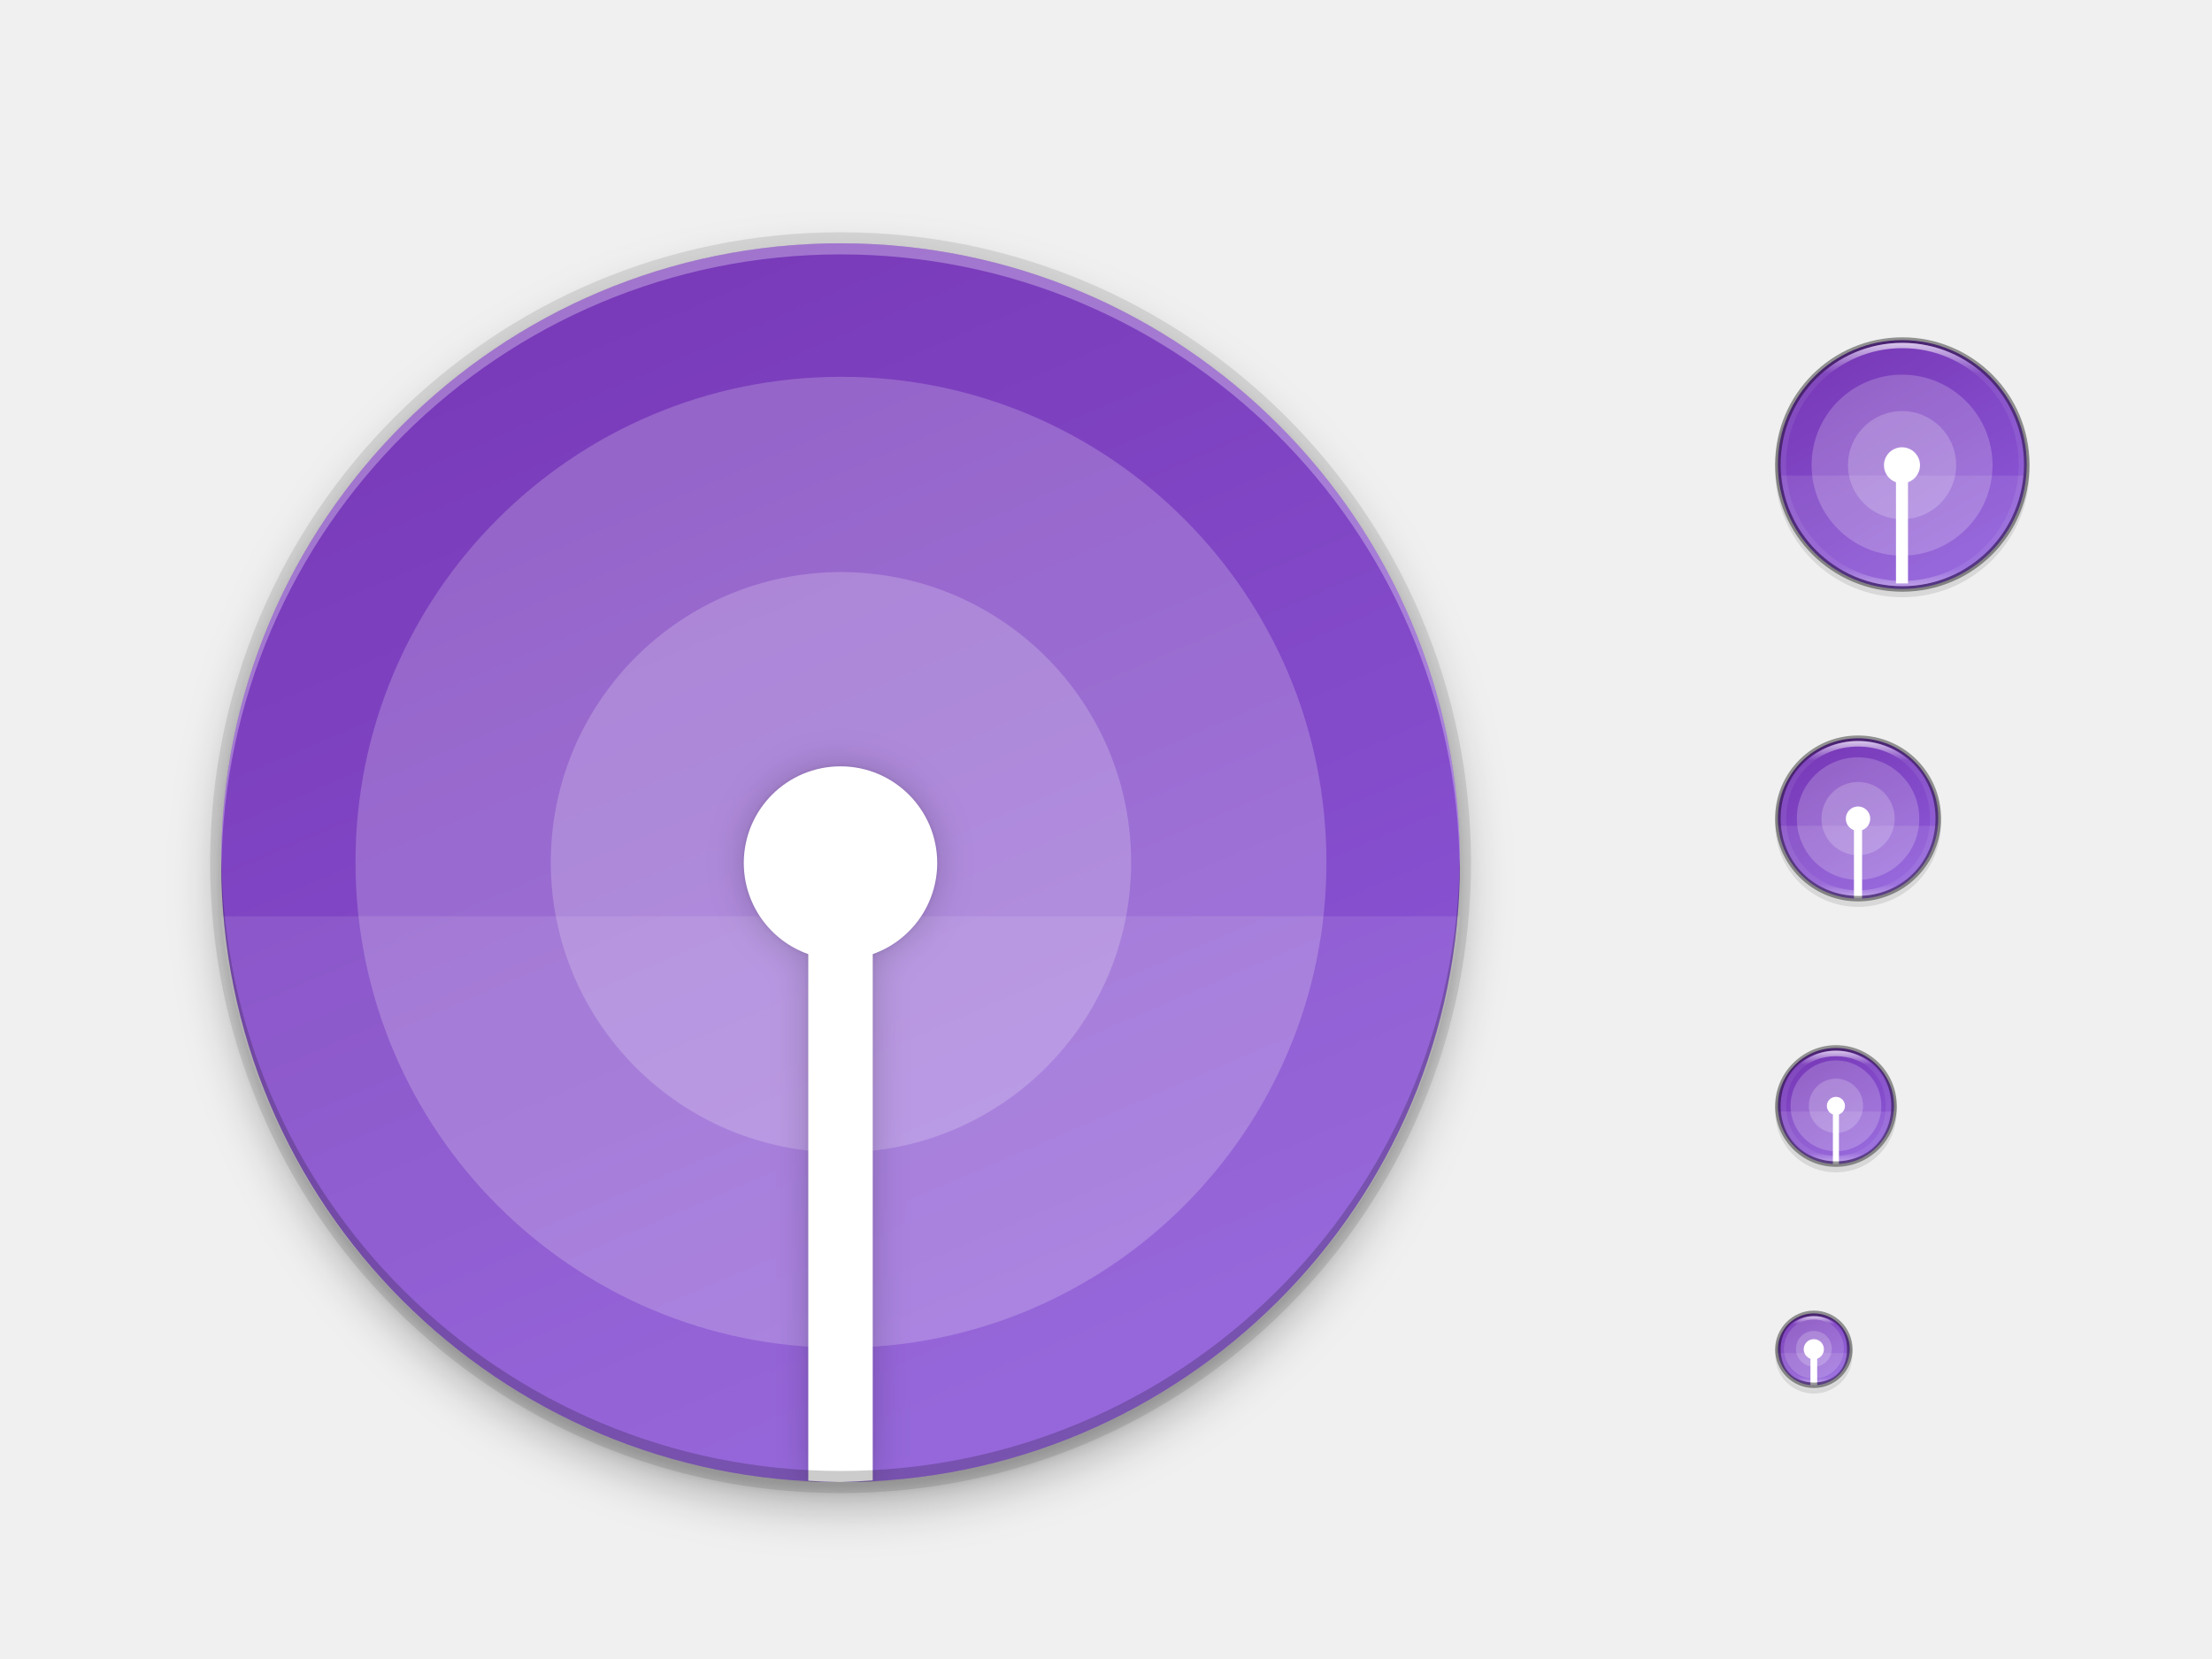
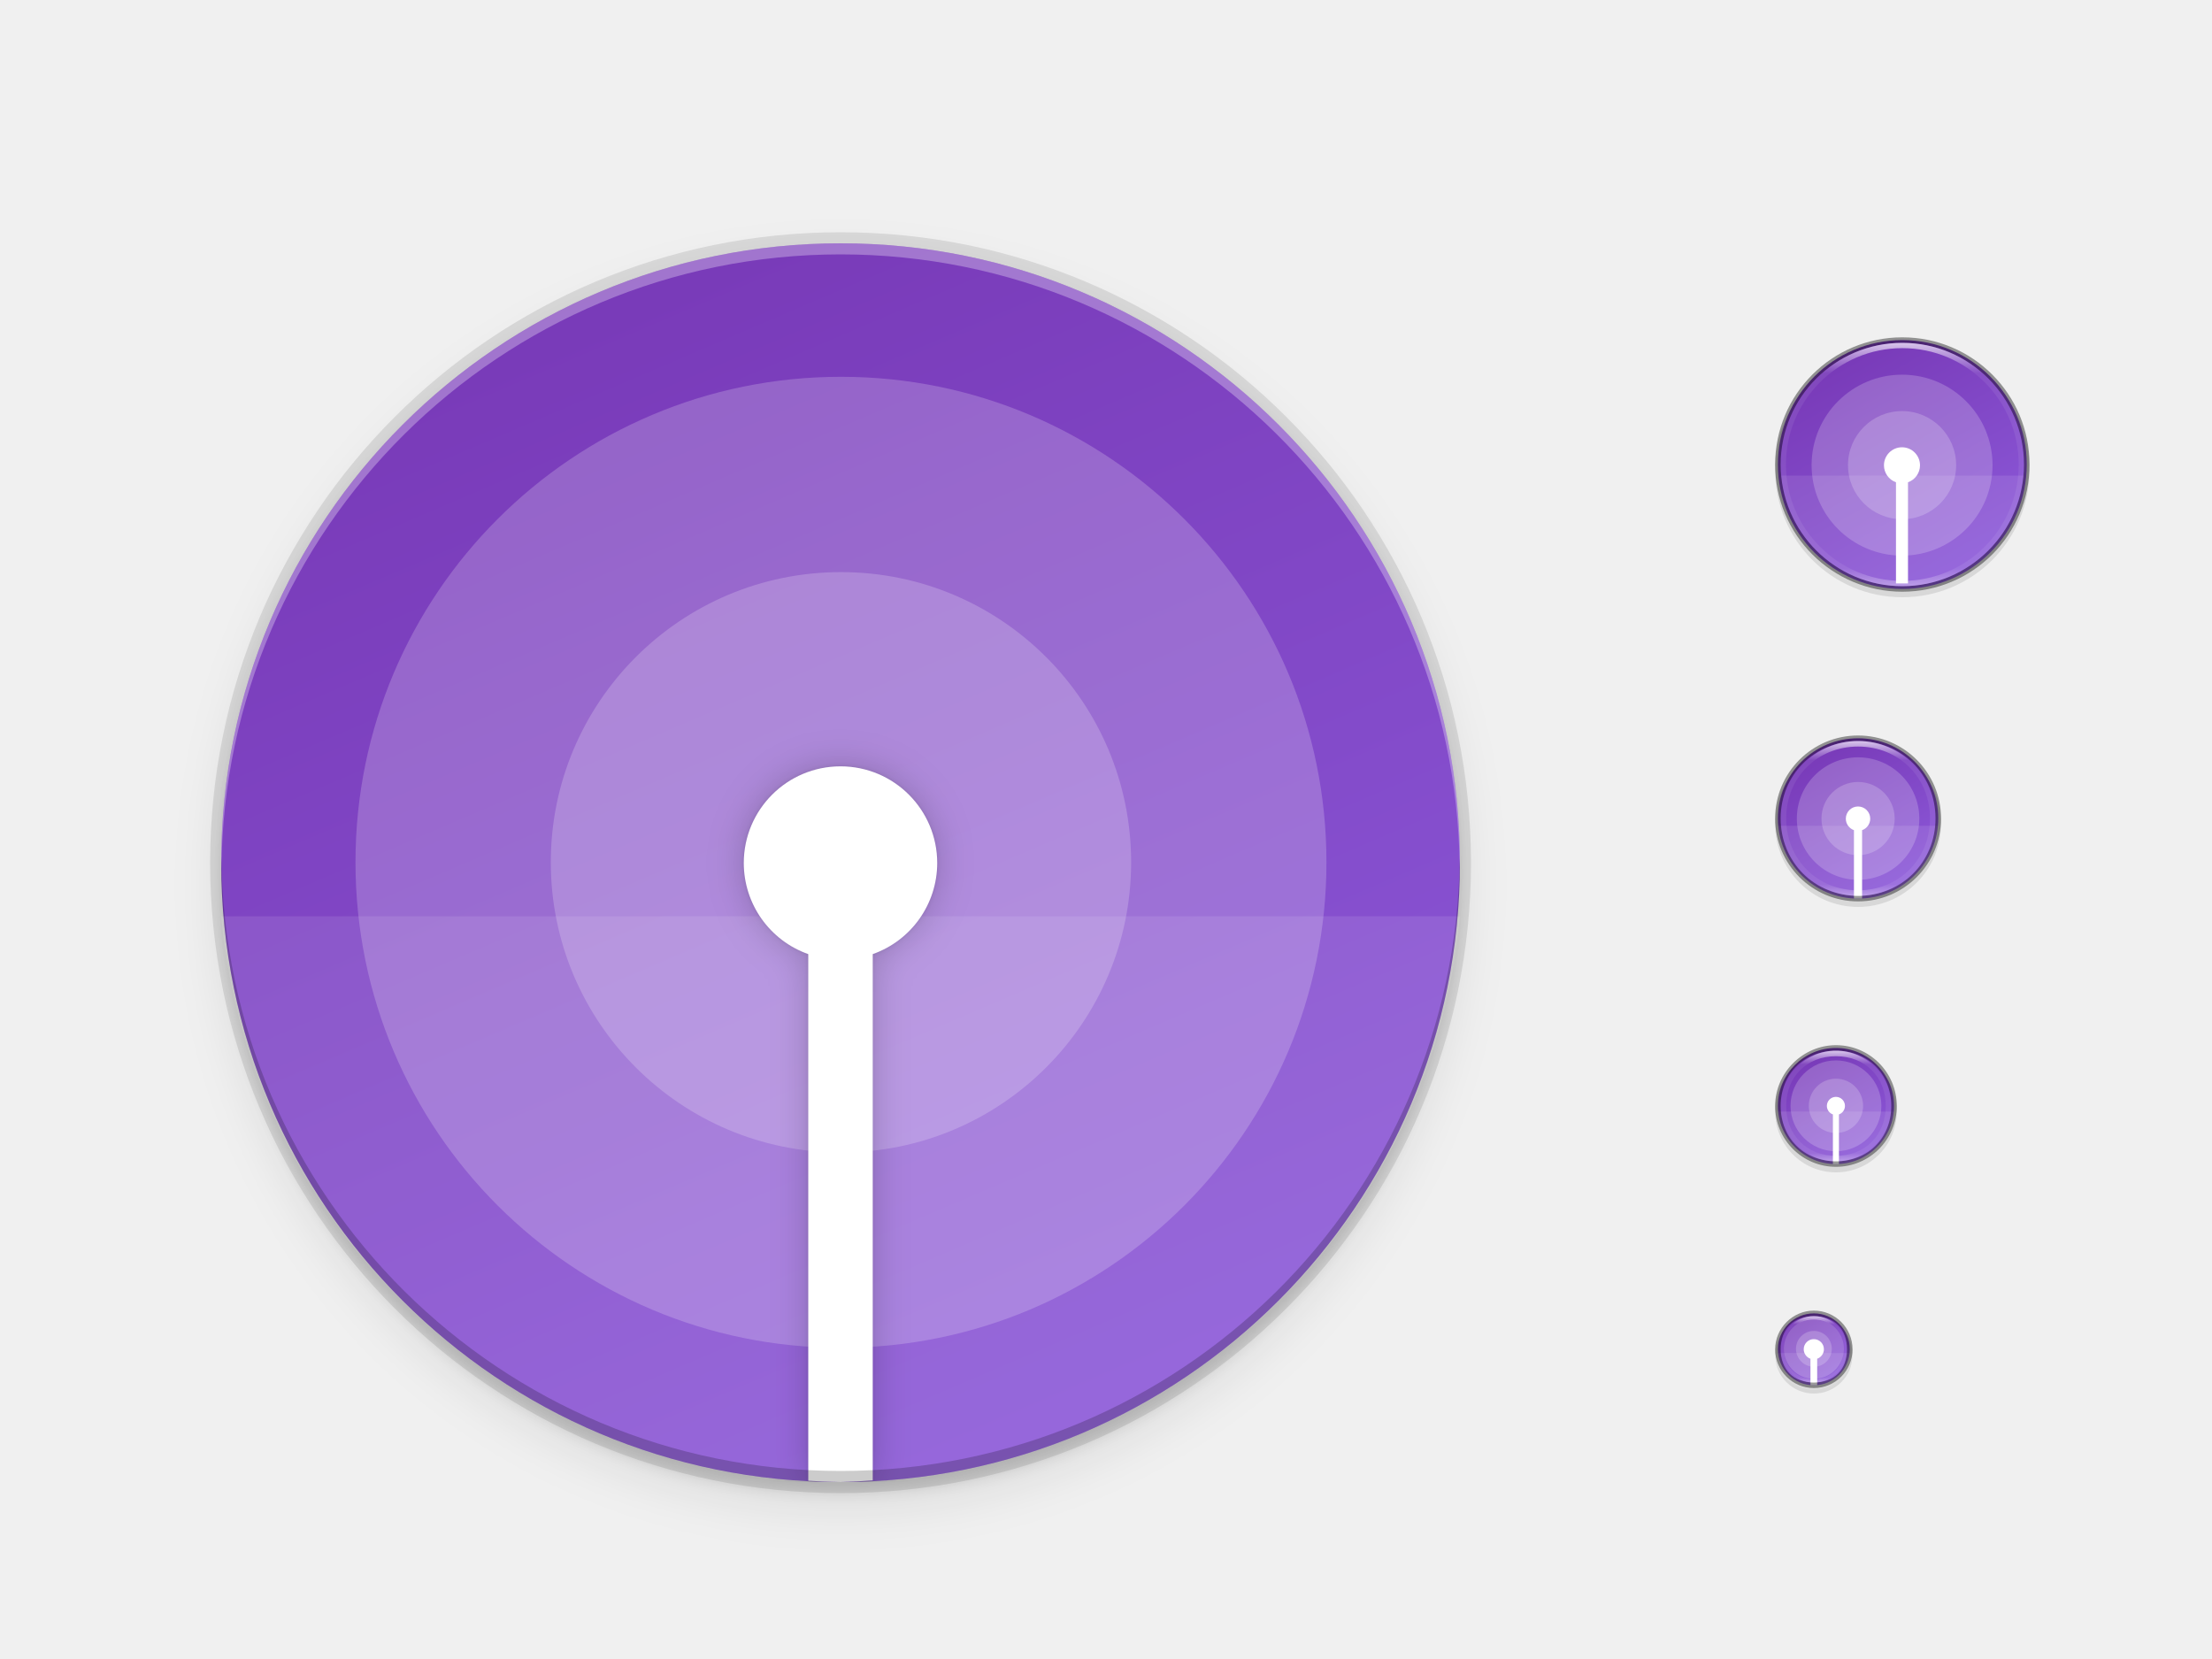
<svg xmlns="http://www.w3.org/2000/svg" xmlns:xlink="http://www.w3.org/1999/xlink" width="400" height="300" id="svg11300" version="1.0" style="display:inline;enable-background:new">
  <defs id="defs3">
    <clipPath clipPathUnits="userSpaceOnUse" id="clipPath9430">
      <path id="path9432" d="m 166.062,-196 h 179.875 C 491.235,-196 512,-175.287 512,-30.125 v 148.25 C 512,263.286 491.235,284 345.938,284 H 166.062 C 20.765,284 0,263.286 0,118.125 V -30.125 C 0,-175.287 20.765,-196 166.062,-196 Z" style="color:#000000;display:inline;overflow:visible;visibility:visible;fill:#ffffff;fill-opacity:1;fill-rule:nonzero;stroke:none;stroke-width:1;marker:none;enable-background:new" />
    </clipPath>
    <clipPath clipPathUnits="userSpaceOnUse" id="clipPath1082">
      <path id="path1084" d="M 361.938,-212 C 507.235,-212 528,-191.287 528,-46.125 V 70.125 C 528,215.286 507.235,236 361.938,236 H 214.062 C 68.765,236 48,215.286 48,70.125 V -46.125 C 48,-191.287 68.765,-212 214.062,-212 Z" style="display:inline;opacity:1;fill:#8c59d9;fill-opacity:1;stroke:none;stroke-width:2;stroke-linecap:round;stroke-linejoin:round;stroke-miterlimit:4;stroke-dasharray:none;stroke-dashoffset:0;stroke-opacity:1;enable-background:new" />
    </clipPath>
    <linearGradient id="linearGradient927">
      <stop style="stop-color:#ffffff;stop-opacity:1;" offset="0" id="stop923" />
      <stop id="stop933" offset="0.125" style="stop-color:#ffffff;stop-opacity:0.098" />
      <stop id="stop931" offset="0.925" style="stop-color:#ffffff;stop-opacity:0.098" />
      <stop style="stop-color:#ffffff;stop-opacity:0.498" offset="1" id="stop925" />
    </linearGradient>
    <clipPath clipPathUnits="userSpaceOnUse" id="clipPath994">
      <path style="color:#000000;display:inline;overflow:visible;visibility:visible;fill:#cdcdcd;fill-opacity:1;fill-rule:nonzero;stroke:none;stroke-width:2;stroke-miterlimit:4;stroke-dasharray:none;stroke-opacity:1;marker:none;enable-background:accumulate" d="m 335.731,62 c -8.824,0 -9.774,0.906 -9.73,9.748 V 84 96.252 c -0.043,8.842 0.906,9.748 9.73,9.748 h 16.539 c 8.824,0 9.73,-0.906 9.73,-9.748 V 84 71.748 C 362.001,62.906 361.094,62 352.27,62 Z" id="path996" />
    </clipPath>
    <clipPath clipPathUnits="userSpaceOnUse" id="clipPath959">
      <path style="color:#000000;display:inline;overflow:visible;visibility:visible;opacity:1;fill:#46a926;fill-opacity:1;fill-rule:nonzero;stroke:none;stroke-width:2;stroke-miterlimit:4;stroke-dasharray:none;stroke-opacity:1;marker:none;enable-background:accumulate" d="m 330.193,134 c -5.615,0 -6.22,0.577 -6.192,6.204 v 7.796 7.796 c -0.028,5.627 0.577,6.204 6.192,6.204 h 11.615 c 5.615,0 6.192,-0.577 6.192,-6.204 v -7.796 -7.796 c 0,-5.627 -0.577,-6.204 -6.192,-6.204 z" id="path961" />
    </clipPath>
    <clipPath clipPathUnits="userSpaceOnUse" id="clipPath971">
      <path style="color:#000000;display:inline;overflow:visible;visibility:visible;opacity:1;fill:#46a926;fill-opacity:1;fill-rule:nonzero;stroke:none;stroke-width:2;stroke-miterlimit:4;stroke-dasharray:none;stroke-opacity:1;marker:none;enable-background:accumulate" d="m 327.865,189 c -4.412,0 -4.887,0.453 -4.865,4.874 V 200 206.126 C 322.978,210.547 323.453,211 327.865,211 h 8.27 C 340.547,211 341,210.547 341,206.126 V 200 193.874 C 341,189.453 340.547,189 336.135,189 Z" id="path973" />
    </clipPath>
    <clipPath clipPathUnits="userSpaceOnUse" id="clipPath983">
      <path id="path985" d="m 325.096,237 c -2.808,0 -3.11,0.288 -3.096,3.102 V 244 v 3.898 c -0.014,2.813 0.288,3.102 3.096,3.102 h 5.808 C 333.712,251 334,250.712 334,247.898 V 244 240.102 C 334,237.288 333.712,237 330.904,237 Z" style="color:#000000;display:inline;overflow:visible;visibility:visible;opacity:1;fill:#46a926;fill-opacity:1;fill-rule:nonzero;stroke:none;stroke-width:2;stroke-miterlimit:4;stroke-dasharray:none;stroke-opacity:1;marker:none;enable-background:accumulate" />
    </clipPath>
    <linearGradient id="linearGradient4336-3">
      <stop style="stop-color:#5884f4;stop-opacity:1" offset="0" id="stop4338-8" />
      <stop id="stop4344-3" offset="0.278" style="stop-color:#5884f4;stop-opacity:1" />
      <stop style="stop-color:#2f5fdd;stop-opacity:1" offset="0.278" id="stop4346-3" />
      <stop id="stop4350-1" offset="0.707" style="stop-color:#2f5fdd;stop-opacity:1" />
      <stop id="stop4348-6" offset="0.709" style="stop-color:#234db8;stop-opacity:1" />
      <stop style="stop-color:#234db8;stop-opacity:1" offset="1" id="stop4340-0" />
    </linearGradient>
    <clipPath clipPathUnits="userSpaceOnUse" id="clipPath994-1">
      <path style="color:#000000;display:inline;overflow:visible;visibility:visible;fill:#cdcdcd;fill-opacity:1;fill-rule:nonzero;stroke:none;stroke-width:2;stroke-miterlimit:4;stroke-dasharray:none;stroke-opacity:1;marker:none;enable-background:accumulate" d="m 335.731,62 c -8.824,0 -9.774,0.906 -9.73,9.748 V 84 96.252 c -0.043,8.842 0.906,9.748 9.73,9.748 h 16.539 c 8.824,0 9.73,-0.906 9.73,-9.748 V 84 71.748 C 362.001,62.906 361.094,62 352.27,62 Z" id="path996-8" />
    </clipPath>
    <linearGradient xlink:href="#linearGradient905" id="linearGradient11065" x1="104" y1="44" x2="200" y2="268" gradientUnits="userSpaceOnUse" gradientTransform="translate(0,-1.0517578e-5)" />
    <filter style="color-interpolation-filters:sRGB" id="filter11191" x="-0.012" width="1.024" y="-0.012" height="1.024">
      <feGaussianBlur stdDeviation="1.12" id="feGaussianBlur11193" />
    </filter>
    <filter style="color-interpolation-filters:sRGB" id="filter11210" x="-0.048" width="1.096" y="-0.048" height="1.096">
      <feGaussianBlur stdDeviation="4.48" id="feGaussianBlur11212" />
    </filter>
    <linearGradient xlink:href="#linearGradient927" id="linearGradient8590" gradientUnits="userSpaceOnUse" gradientTransform="matrix(0.2391304,0,0,0.2391303,321.0435,61.04349)" x1="96" y1="4" x2="96" y2="188" />
    <linearGradient xlink:href="#linearGradient905" id="linearGradient8588" gradientUnits="userSpaceOnUse" gradientTransform="matrix(0.9448819,0,0,0.9448823,320.5,-173.1299)" x1="13.735" y1="249.694" x2="38.1" y2="292.767" />
    <linearGradient xlink:href="#linearGradient927" id="linearGradient8590-3" gradientUnits="userSpaceOnUse" gradientTransform="matrix(0.1521739,0,0,0.1521739,321.3913,133.3913)" x1="96" y1="4" x2="96" y2="188" />
    <linearGradient xlink:href="#linearGradient905" id="linearGradient8588-0" gradientUnits="userSpaceOnUse" gradientTransform="matrix(0.6089239,0,0,0.6089242,320.8556,-17.70596)" x1="13.735" y1="249.694" x2="38.1" y2="292.767" />
    <linearGradient xlink:href="#linearGradient927" id="linearGradient8590-3-3" gradientUnits="userSpaceOnUse" gradientTransform="matrix(0.1086956,0,0,0.1086956,321.5652,189.5652)" x1="96" y1="4" x2="96" y2="188" />
    <linearGradient xlink:href="#linearGradient905" id="linearGradient8588-0-1" gradientUnits="userSpaceOnUse" gradientTransform="matrix(0.4409449,0,0,0.4409451,321.0333,80.00604)" x1="13.735" y1="249.694" x2="38.1" y2="292.767" />
    <linearGradient xlink:href="#linearGradient927" id="linearGradient8590-3-3-4" gradientUnits="userSpaceOnUse" gradientTransform="matrix(0.06521734,0,0,0.06521732,321.7391,237.7391)" x1="96" y1="4" x2="96" y2="188" />
    <linearGradient xlink:href="#linearGradient905" id="linearGradient8588-0-1-5" gradientUnits="userSpaceOnUse" gradientTransform="matrix(0.2729659,0,0,0.272966,321.2111,169.718)" x1="13.735" y1="249.694" x2="38.1" y2="292.767" />
    <linearGradient id="linearGradient905">
      <stop id="stop903" offset="0" style="stop-color:#7839b7;stop-opacity:1" />
      <stop id="stop901" offset="1" style="stop-color:#8c59d9;stop-opacity:1" />
    </linearGradient>
    <clipPath clipPathUnits="userSpaceOnUse" id="clipPath1094">
      <path style="display:inline;opacity:1;fill:url(#linearGradient1098);fill-opacity:1;stroke:none;stroke-width:2;stroke-linecap:round;stroke-linejoin:round;stroke-miterlimit:4;stroke-dasharray:none;stroke-dashoffset:0;stroke-opacity:1;enable-background:new" d="M 188.969,44 C 261.617,44 272,54.357 272,126.938 v 58.125 C 272,257.643 261.617,268 188.969,268 h -73.938 C 42.383,268 32,257.643 32,185.062 v -58.125 C 32,54.357 42.383,44 115.031,44 Z" id="path1096" />
    </clipPath>
    <filter style="color-interpolation-filters:sRGB" id="filter965" x="-0.028" width="1.056" y="-0.008" height="1.015">
      <feGaussianBlur stdDeviation="0.411" id="feGaussianBlur967" />
    </filter>
    <clipPath clipPathUnits="userSpaceOnUse" id="clipPath1100">
      <path style="display:inline;opacity:1;fill:url(#linearGradient1104);fill-opacity:1;stroke:none;stroke-width:2;stroke-linecap:round;stroke-linejoin:round;stroke-miterlimit:4;stroke-dasharray:none;stroke-dashoffset:0;stroke-opacity:1;enable-background:new" d="M 188.969,44 C 261.617,44 272,54.357 272,126.938 v 58.125 C 272,257.643 261.617,268 188.969,268 h -73.938 C 42.383,268 32,257.643 32,185.062 v -58.125 C 32,54.357 42.383,44 115.031,44 Z" id="path1102" />
    </clipPath>
    <filter style="color-interpolation-filters:sRGB" id="filter984" x="-0.226" width="1.451" y="-0.061" height="1.122">
      <feGaussianBlur stdDeviation="3.288" id="feGaussianBlur986" />
    </filter>
  </defs>
  <g style="display:inline" id="layer1">
    <g style="display:none" id="layer7">
      <text y="-8.255" xml:space="preserve" x="19.007" style="font-style:normal;font-variant:normal;font-weight:normal;font-stretch:normal;line-height:0%;font-family:'DejaVu Sans';-inkscape-font-specification:'DejaVu Sans';display:inline;fill:#000000;fill-opacity:1;stroke:none;enable-background:new" id="context">
        <tspan style="font-style:normal;font-variant:normal;font-weight:normal;font-stretch:normal;font-size:18px;line-height:1.25;font-family:'DejaVu Sans';-inkscape-font-specification:'DejaVu Sans'" y="-8.255" x="19.007" id="tspan3933">apps</tspan>
      </text>
      <text y="-8.255" xml:space="preserve" x="146.488" style="font-style:normal;font-variant:normal;font-weight:bold;font-stretch:normal;line-height:0%;font-family:'DejaVu Sans';-inkscape-font-specification:'DejaVu Sans Bold';text-align:start;writing-mode:lr-tb;text-anchor:start;display:inline;fill:#000000;fill-opacity:1;stroke:none;enable-background:new" id="icon-name">
        <tspan style="font-style:normal;font-variant:normal;font-weight:bold;font-stretch:normal;font-size:18px;line-height:1.25;font-family:'DejaVu Sans';-inkscape-font-specification:'DejaVu Sans Bold'" y="-8.255" x="146.488" id="tspan3937">podcasts-app</tspan>
      </text>
      <rect style="display:inline;overflow:visible;visibility:visible;fill:#cdcdcd;fill-opacity:1;fill-rule:nonzero;stroke:none;stroke-width:2;marker:none;enable-background:accumulate" id="rect16x16" width="16" height="16" x="320" y="236" />
      <rect style="display:inline;overflow:visible;visibility:visible;fill:#cdcdcd;fill-opacity:1;fill-rule:nonzero;stroke:none;stroke-width:2;marker:none;enable-background:accumulate" id="rect24x24" width="24" height="24" x="320" y="188" />
      <rect style="display:inline;overflow:visible;visibility:visible;fill:#cdcdcd;fill-opacity:1;fill-rule:nonzero;stroke:none;stroke-width:2;marker:none;enable-background:accumulate" id="rect32x32" width="32" height="32" x="320" y="132" />
      <rect y="60" x="320" height="48" width="48" id="rect48x48" style="display:inline;overflow:visible;visibility:visible;fill:#cdcdcd;fill-opacity:1;fill-rule:nonzero;stroke:none;stroke-width:2;marker:none;enable-background:accumulate" />
      <rect style="display:inline;overflow:visible;visibility:visible;fill:#cdcdcd;fill-opacity:1;fill-rule:nonzero;stroke:none;stroke-width:2;marker:none;enable-background:accumulate" id="rect3951" width="256" height="256" x="24" y="28" />
    </g>
    <g id="layer8" style="display:inline">
-       <circle style="display:inline;opacity:0.3;fill:#000000;fill-opacity:1;stroke:none;stroke-width:1;stroke-linecap:round;stroke-linejoin:round;stroke-miterlimit:4;stroke-dasharray:none;stroke-opacity:1;filter:url(#filter11210);enable-background:new" id="path11042-0" r="112" cy="160" cx="152" />
+       <circle style="display:inline;opacity:0.1;fill:#000000;fill-opacity:1;stroke:none;stroke-width:1;stroke-linecap:round;stroke-linejoin:round;stroke-miterlimit:4;stroke-dasharray:none;stroke-opacity:1;filter:url(#filter11210);enable-background:new" id="path11042-0" r="112" cy="160" cx="152" />
      <circle style="display:inline;opacity:0.1;fill:#000000;fill-opacity:1;stroke:none;stroke-width:1;stroke-linecap:round;stroke-linejoin:round;stroke-miterlimit:4;stroke-dasharray:none;stroke-opacity:1;filter:url(#filter11191);enable-background:new" id="path11042-6" r="112" cy="158" cx="152" />
      <circle style="display:inline;opacity:0.1;fill:#000000;fill-opacity:1;stroke:none;stroke-width:1;stroke-linecap:round;stroke-linejoin:round;stroke-miterlimit:4;stroke-dasharray:none;stroke-opacity:1;enable-background:new" id="path11042-7" cy="156" cx="152" r="114" />
      <circle style="display:inline;opacity:1;fill:url(#linearGradient11065);fill-opacity:1;stroke:none;stroke-width:1;stroke-linecap:round;stroke-linejoin:round;stroke-miterlimit:4;stroke-dasharray:none;stroke-opacity:1;enable-background:new" id="path11042" r="112" cy="156" cx="152" />
      <path style="display:inline;opacity:1;fill:#ffffff;fill-opacity:1;stroke:none;stroke-width:1;stroke-linecap:round;stroke-linejoin:round;stroke-miterlimit:4;stroke-dasharray:none;stroke-opacity:1;enable-background:new" id="path11042-5" r="112" cy="156" cx="152" d="" />
      <circle style="display:inline;opacity:0.1;fill:#000000;fill-opacity:1;stroke:none;stroke-width:1.954;stroke-linecap:round;stroke-linejoin:round;stroke-miterlimit:4;stroke-dasharray:none;stroke-opacity:1;enable-background:new" id="path9498-0-0" cx="-344" cy="-85" transform="scale(-1)" r="23" />
      <circle style="display:inline;opacity:1;fill:url(#linearGradient8588);fill-opacity:1;stroke:none;stroke-width:1.869;stroke-linecap:round;stroke-linejoin:round;stroke-miterlimit:4;stroke-dasharray:none;stroke-opacity:1;enable-background:new" id="path9498-6" cx="344" cy="84" r="22.5" />
      <circle style="display:inline;opacity:0.1;fill:#000000;fill-opacity:1;stroke:none;stroke-width:1.954;stroke-linecap:round;stroke-linejoin:round;stroke-miterlimit:4;stroke-dasharray:none;stroke-opacity:1;enable-background:new" id="path9498-0-0-2" cx="-336" cy="-149" transform="scale(-1)" r="15" />
      <circle style="display:inline;opacity:1;fill:url(#linearGradient8588-0);fill-opacity:1;stroke:none;stroke-width:1.869;stroke-linecap:round;stroke-linejoin:round;stroke-miterlimit:4;stroke-dasharray:none;stroke-opacity:1;enable-background:new" id="path9498-6-5" cx="336" cy="148" r="14.5" />
      <circle style="display:inline;opacity:0.1;fill:#000000;fill-opacity:1;stroke:none;stroke-width:1.954;stroke-linecap:round;stroke-linejoin:round;stroke-miterlimit:4;stroke-dasharray:none;stroke-opacity:1;enable-background:new" id="path9498-0-0-2-3" cx="-332" cy="-201" transform="scale(-1)" r="11" />
      <circle style="display:inline;opacity:1;fill:url(#linearGradient8588-0-1);fill-opacity:1;stroke:none;stroke-width:1.869;stroke-linecap:round;stroke-linejoin:round;stroke-miterlimit:4;stroke-dasharray:none;stroke-opacity:1;enable-background:new" id="path9498-6-5-6" cx="332" cy="200" r="10.5" />
      <circle style="display:inline;opacity:0.1;fill:#000000;fill-opacity:1;stroke:none;stroke-width:1.954;stroke-linecap:round;stroke-linejoin:round;stroke-miterlimit:4;stroke-dasharray:none;stroke-opacity:1;enable-background:new" id="path9498-0-0-2-3-3" cx="-328" cy="-245" transform="scale(-1)" r="7" />
      <circle style="display:inline;opacity:1;fill:url(#linearGradient8588-0-1-5);fill-opacity:1;stroke:none;stroke-width:1.869;stroke-linecap:round;stroke-linejoin:round;stroke-miterlimit:4;stroke-dasharray:none;stroke-opacity:1;enable-background:new" id="path9498-6-5-6-8" cx="328" cy="244" r="6.5" />
    </g>
    <g id="layer6" style="display:inline">
      <path style="display:inline;opacity:0.1;fill:#ffffff;fill-opacity:1;stroke:none;stroke-width:10.667;stroke-linecap:round;stroke-linejoin:round;stroke-miterlimit:4;stroke-dasharray:none;stroke-opacity:1;enable-background:new" d="M 40,165.696 A 112.534,112.534 0 0 0 151.978,268 112.534,112.534 0 0 0 264,165.696 Z" id="rect12119" />
      <path style="display:inline;opacity:0.1;fill:#ffffff;fill-opacity:1;stroke:none;stroke-width:2;stroke-linecap:round;stroke-linejoin:round;stroke-miterlimit:4;stroke-dasharray:none;stroke-opacity:1;enable-background:new" d="m 322.108,86 a 22,22 0 0 0 21.891,20 22,22 0 0 0 21.9,-20 z" id="rect12119-7" />
      <path style="display:inline;opacity:0.1;fill:#ffffff;fill-opacity:1;stroke:none;stroke-width:1.333;stroke-linecap:round;stroke-linejoin:round;stroke-miterlimit:4;stroke-dasharray:none;stroke-opacity:1;enable-background:new" d="m 321.406,149.333 a 14.667,14.667 0 0 0 14.594,13.333 14.667,14.667 0 0 0 14.6,-13.333 z" id="rect12119-0" />
      <path style="display:inline;opacity:0.1;fill:#ffffff;fill-opacity:1;stroke:none;stroke-width:1;stroke-linecap:round;stroke-linejoin:round;stroke-miterlimit:4;stroke-dasharray:none;stroke-opacity:1;enable-background:new" d="m 321.054,201 a 11,11 0 0 0 10.946,10 11,11 0 0 0 10.95,-10 z" id="rect12119-01" />
      <path style="display:inline;opacity:0.1;fill:#ffffff;fill-opacity:1;stroke:none;stroke-width:0.667;stroke-linecap:round;stroke-linejoin:round;stroke-miterlimit:4;stroke-dasharray:none;stroke-opacity:1;enable-background:new" d="m 320.703,244.667 a 7.333,7.333 0 0 0 7.297,6.667 7.333,7.333 0 0 0 7.3,-6.667 z" id="rect12119-6" />
      <circle style="display:inline;opacity:0.2;fill:#ffffff;fill-opacity:1;fill-rule:nonzero;stroke:none;stroke-width:0.682;stroke-miterlimit:4;stroke-dasharray:none;stroke-opacity:1;enable-background:new" id="path881-3-6-0" cx="343.955" cy="84.114" r="16.36" />
      <ellipse style="display:inline;opacity:0.2;fill:#ffffff;fill-opacity:1;fill-rule:nonzero;stroke:none;stroke-width:0.598;stroke-miterlimit:4;stroke-dasharray:none;stroke-opacity:1;enable-background:new" id="path1033-3" cx="343.955" cy="84.114" rx="9.778" ry="9.778" />
      <path id="path1013-7-6" d="m 343.94,80.881 c -1.8,0 -3.26,1.459 -3.26,3.26 0.002,1.38 0.872,2.609 2.173,3.068 v 18.29 h 2.173 V 87.21 c 1.301,-0.46 2.171,-1.689 2.173,-3.068 0,-1.8 -1.459,-3.26 -3.26,-3.26 z" style="display:inline;fill:#ffffff;stroke-width:2.173;enable-background:new" />
      <circle style="display:inline;opacity:0.2;fill:#ffffff;fill-opacity:1;fill-rule:nonzero;stroke:none;stroke-width:0.461;stroke-miterlimit:4;stroke-dasharray:none;stroke-opacity:1;enable-background:new" id="path881-3-6-0-0" cx="336" cy="148.024" r="11.074" />
      <ellipse style="display:inline;opacity:0.2;fill:#ffffff;fill-opacity:1;fill-rule:nonzero;stroke:none;stroke-width:0.404;stroke-miterlimit:4;stroke-dasharray:none;stroke-opacity:1;enable-background:new" id="path1033-3-6" cx="336" cy="148.024" rx="6.619" ry="6.619" />
      <path id="path1013-7-6-2" d="m 335.989,145.836 c -1.219,0 -2.206,0.988 -2.206,2.206 0.001,0.934 0.59,1.766 1.471,2.077 v 12.381 h 1.471 v -12.381 c 0.881,-0.311 1.47,-1.143 1.471,-2.077 0,-1.219 -0.988,-2.206 -2.206,-2.206 z" style="display:inline;fill:#ffffff;stroke-width:1.471;enable-background:new" />
      <circle style="display:inline;opacity:0.2;fill:#ffffff;fill-opacity:1;fill-rule:nonzero;stroke:none;stroke-width:0.342;stroke-miterlimit:4;stroke-dasharray:none;stroke-opacity:1;enable-background:new" id="path881-3-6-0-0-6" cx="332" cy="199.97" r="8.213" />
      <ellipse style="display:inline;opacity:0.2;fill:#ffffff;fill-opacity:1;fill-rule:nonzero;stroke:none;stroke-width:0.3;stroke-miterlimit:4;stroke-dasharray:none;stroke-opacity:1;enable-background:new" id="path1033-3-6-1" cx="332" cy="199.97" rx="4.909" ry="4.909" />
      <path id="path1013-7-6-2-8" d="m 331.992,198.347 c -0.904,0 -1.636,0.733 -1.636,1.636 7.3e-4,0.693 0.438,1.31 1.091,1.54 v 9.002 h 1.091 v -9.002 c 0.653,-0.231 1.09,-0.848 1.091,-1.54 0,-0.904 -0.733,-1.636 -1.636,-1.636 z" style="display:inline;fill:#ffffff;stroke-width:1.091;enable-background:new" />
      <circle style="display:inline;opacity:0.2;fill:#ffffff;fill-opacity:1;fill-rule:nonzero;stroke:none;stroke-width:0.226;stroke-miterlimit:4;stroke-dasharray:none;stroke-opacity:1;enable-background:new" id="path881-3-6-0-0-6-6" cx="328.009" cy="243.914" r="5.42" />
      <ellipse style="display:inline;opacity:0.2;fill:#ffffff;fill-opacity:1;fill-rule:nonzero;stroke:none;stroke-width:0.198;stroke-miterlimit:4;stroke-dasharray:none;stroke-opacity:1;enable-background:new" id="path1033-3-6-1-1" cx="328.009" cy="243.914" rx="3.239" ry="3.239" />
      <path id="path1013-7-6-2-8-2" d="m 327.995,242.16 c -1.008,0 -1.825,0.817 -1.825,1.825 8.3e-4,0.772 0.488,1.461 1.217,1.718 v 4.805 h 1.217 v -4.805 c 0.728,-0.258 1.216,-0.946 1.217,-1.718 0,-1.008 -0.817,-1.825 -1.825,-1.825 z" style="display:inline;fill:#ffffff;stroke-width:1.217;enable-background:new" />
      <circle style="display:inline;opacity:0.2;fill:#ffffff;fill-opacity:1;fill-rule:nonzero;stroke:none;stroke-width:3.658;stroke-miterlimit:4;stroke-dasharray:none;stroke-opacity:1;enable-background:new" id="path881-3-6" cx="152.074" cy="155.926" r="87.79" />
      <ellipse style="display:inline;opacity:0.2;fill:#ffffff;fill-opacity:1;fill-rule:nonzero;stroke:none;stroke-width:3.206;stroke-miterlimit:4;stroke-dasharray:none;stroke-opacity:1;enable-background:new" id="path1033" cx="152.074" cy="155.926" rx="52.471" ry="52.471" />
      <path transform="translate(-3.5058838e-4,-2e-5)" id="path1013-7-67" d="m 151.99,138.579 c -9.66,0 -17.491,7.831 -17.491,17.491 0.011,7.403 4.681,13.998 11.661,16.465 v 95.465 h 11.661 V 172.535 c 6.98,-2.468 11.65,-9.062 11.661,-16.465 0,-9.66 -7.831,-17.491 -17.491,-17.491 z" style="display:inline;opacity:0.2;fill:#000000;stroke-width:11.661;filter:url(#filter984);enable-background:new" clip-path="url(#clipPath1100)" />
      <path transform="translate(-3.5058838e-4,-2e-5)" id="path1013-7-3" d="m 151.99,138.579 c -9.66,0 -17.491,7.831 -17.491,17.491 0.011,7.403 4.681,13.998 11.661,16.465 v 95.465 h 11.661 V 172.535 c 6.98,-2.468 11.65,-9.062 11.661,-16.465 0,-9.66 -7.831,-17.491 -17.491,-17.491 z" style="display:inline;opacity:0.1;fill:#000000;stroke-width:11.661;filter:url(#filter965);enable-background:new" clip-path="url(#clipPath1094)" />
      <path style="display:inline;opacity:1;fill:#ffffff;fill-opacity:1;stroke:none;stroke-width:10.667;stroke-linecap:round;stroke-linejoin:round;stroke-miterlimit:4;stroke-dasharray:none;stroke-opacity:1;enable-background:new" d="m 151.988,138.578 c -9.66,0 -17.49,7.832 -17.49,17.492 0.011,7.403 4.68,13.997 11.66,16.465 v 95.23 a 112.534,112.534 0 0 0 5.818,0.234 112.534,112.534 0 0 0 5.844,-0.295 v -95.17 c 6.98,-2.468 11.65,-9.062 11.66,-16.465 0,-9.66 -7.832,-17.492 -17.492,-17.492 z" id="rect12119-5" />
    </g>
    <g id="layer5" style="display:inline">
      <path style="display:inline;opacity:0.3;fill:#ffffff;fill-opacity:1;stroke:none;stroke-width:1;stroke-linecap:round;stroke-linejoin:round;stroke-miterlimit:4;stroke-dasharray:none;stroke-opacity:1;enable-background:new" d="M 152,44 A 112,112 0 0 0 40,156 112,112 0 0 0 40.041,157.17 112,112 0 0 1 152,46 112,112 0 0 1 263.959,156.83 a 112,112 0 0 0 0.041,-0.83 112,112 0 0 0 -112,-112 z" id="path11042-1" />
      <path style="display:inline;opacity:0.2;fill:#000000;fill-opacity:1;stroke:none;stroke-width:1;stroke-linecap:round;stroke-linejoin:round;stroke-miterlimit:4;stroke-dasharray:none;stroke-opacity:1;enable-background:new" d="m 152,268 a 112,112 0 0 1 -112,-112 112,112 0 0 1 0.041,-1.17 A 112,112 0 0 0 152,266 112,112 0 0 0 263.959,155.17 a 112,112 0 0 1 0.041,0.83 112,112 0 0 1 -112,112 z" id="path11042-1-7" />
      <path style="display:inline;opacity:0.4;fill:#000000;fill-opacity:1;stroke:none;stroke-width:1.954;stroke-linecap:round;stroke-linejoin:round;stroke-miterlimit:4;stroke-dasharray:none;stroke-opacity:1;enable-background:new" d="m 344,61 a 23,23 0 0 0 -23,23 23,23 0 0 0 23,23 23,23 0 0 0 23,-23 23,23 0 0 0 -23,-23 z m 0,1 c 12.15,0 22,9.85 22,22 0,12.15 -9.85,22 -22,22 -12.15,0 -22,-9.85 -22,-22 0,-12.15 9.85,-22 22,-22 z" id="path9498-9-1" />
      <path style="display:inline;opacity:0.7;fill:url(#linearGradient8590);fill-opacity:1;stroke:none;stroke-width:1.869;stroke-linecap:round;stroke-linejoin:round;stroke-miterlimit:4;stroke-dasharray:none;stroke-opacity:1;enable-background:new" d="M 344,62 A 22,22 0 0 0 322,84 22,22 0 0 0 344,106 22,22 0 0 0 366,84 22,22 0 0 0 344,62 Z m 0,0.957 A 21.043,21.043 0 0 1 365.043,84 21.043,21.043 0 0 1 344,105.043 21.043,21.043 0 0 1 322.957,84 21.043,21.043 0 0 1 344,62.957 Z" id="path9498-1-6" />
      <path style="display:inline;opacity:0.4;fill:#000000;fill-opacity:1;stroke:none;stroke-width:1.954;stroke-linecap:round;stroke-linejoin:round;stroke-miterlimit:4;stroke-dasharray:none;stroke-opacity:1;enable-background:new" d="m 336,133 c -8.284,0 -15,6.716 -15,15 0,8.284 6.716,15 15,15 8.284,0 15,-6.716 15,-15 0,-8.284 -6.716,-15 -15,-15 z M 336,134 c 7.924,0 14,6.076 14,14 0,7.924 -6.076,14 -14,14 -7.924,0 -14,-6.076 -14,-14 0,-7.924 6.076,-14 14,-14 z" id="path9498-9-1-2" />
      <path style="display:inline;opacity:0.7;fill:url(#linearGradient8590-3);fill-opacity:1;stroke:none;stroke-width:1.869;stroke-linecap:round;stroke-linejoin:round;stroke-miterlimit:4;stroke-dasharray:none;stroke-opacity:1;enable-background:new" d="m 336,134 c -7.732,0 -14,6.268 -14,14 0,7.732 6.268,14 14,14 7.732,0 14,-6.268 14,-14 0,-7.732 -6.268,-14 -14,-14 z m 0,1 c 7.396,0 13,5.604 13,13 -10e-6,7.396 -5.604,13 -13,13 -7.396,0 -13,-5.604 -13,-13 0,-7.396 5.604,-13 13,-13 z" id="path9498-1-6-7" />
      <path style="display:inline;opacity:0.4;fill:#000000;fill-opacity:1;stroke:none;stroke-width:1.954;stroke-linecap:round;stroke-linejoin:round;stroke-miterlimit:4;stroke-dasharray:none;stroke-opacity:1;enable-background:new" d="M 332,189 C 326,189 321,194 321,200 c 0,6.075 4.925,11 11,11 6.075,0 11,-4.925 11,-11 0,-6.075 -4.925,-11 -11,-11 z M 332,190 c 5.811,0 10,4.189 10,10 0,5.811 -4.189,10 -10,10 -5.811,0 -10,-4.189 -10,-10 0,-5.811 4.189,-10 10,-10 z" id="path9498-9-1-2-4" />
      <path style="display:inline;opacity:0.7;fill:url(#linearGradient8590-3-3);fill-opacity:1;stroke:none;stroke-width:1.869;stroke-linecap:round;stroke-linejoin:round;stroke-miterlimit:4;stroke-dasharray:none;stroke-opacity:1;enable-background:new" d="m 332,190 c -5.523,0 -10,4.477 -10,10 0,5.523 4.477,10 10,10 5.523,0 10,-4.477 10,-10 0,-5.523 -4.477,-10 -10,-10 z M 332,191 c 5.283,0 9,3.717 9,9 0,5.283 -3.717,9 -9,9 -5.283,0 -9,-3.717 -9,-9 0,-5.283 3.717,-9 9,-9 z" id="path9498-1-6-7-2" />
      <path style="display:inline;opacity:0.4;fill:#000000;fill-opacity:1;stroke:none;stroke-width:1.954;stroke-linecap:round;stroke-linejoin:round;stroke-miterlimit:4;stroke-dasharray:none;stroke-opacity:1;enable-background:new" d="m 328,237 c -3.818,0 -7,3.182 -7,7 0,3.866 3.134,7 7,7 3.866,0 7,-3.134 7,-7 0,-3.866 -3.134,-7 -7,-7 z m 0,1 c 3.698,0 6,2.302 6,6 0,3.698 -2.302,6 -6,6 -3.698,0 -6,-2.302 -6,-6 0,-3.698 2.302,-6 6,-6 z" id="path9498-9-1-2-4-9" />
      <path style="display:inline;opacity:0.7;fill:url(#linearGradient8590-3-3-4);fill-opacity:1;stroke:none;stroke-width:1.869;stroke-linecap:round;stroke-linejoin:round;stroke-miterlimit:4;stroke-dasharray:none;stroke-opacity:1;enable-background:new" d="m 328,238 c -3.314,0 -6,2.686 -6,6 0,3.314 2.686,6 6,6 3.314,0 6,-2.686 6,-6 0,-3.314 -2.686,-6 -6,-6 z m 0,0.6 c 3.17,0 5.4,2.23 5.4,5.4 0,3.17 -2.23,5.4 -5.4,5.4 -3.17,0 -5.4,-2.23 -5.4,-5.4 0,-3.17 2.23,-5.4 5.4,-5.4 z" id="path9498-1-6-7-2-0" />
    </g>
  </g>
</svg>
